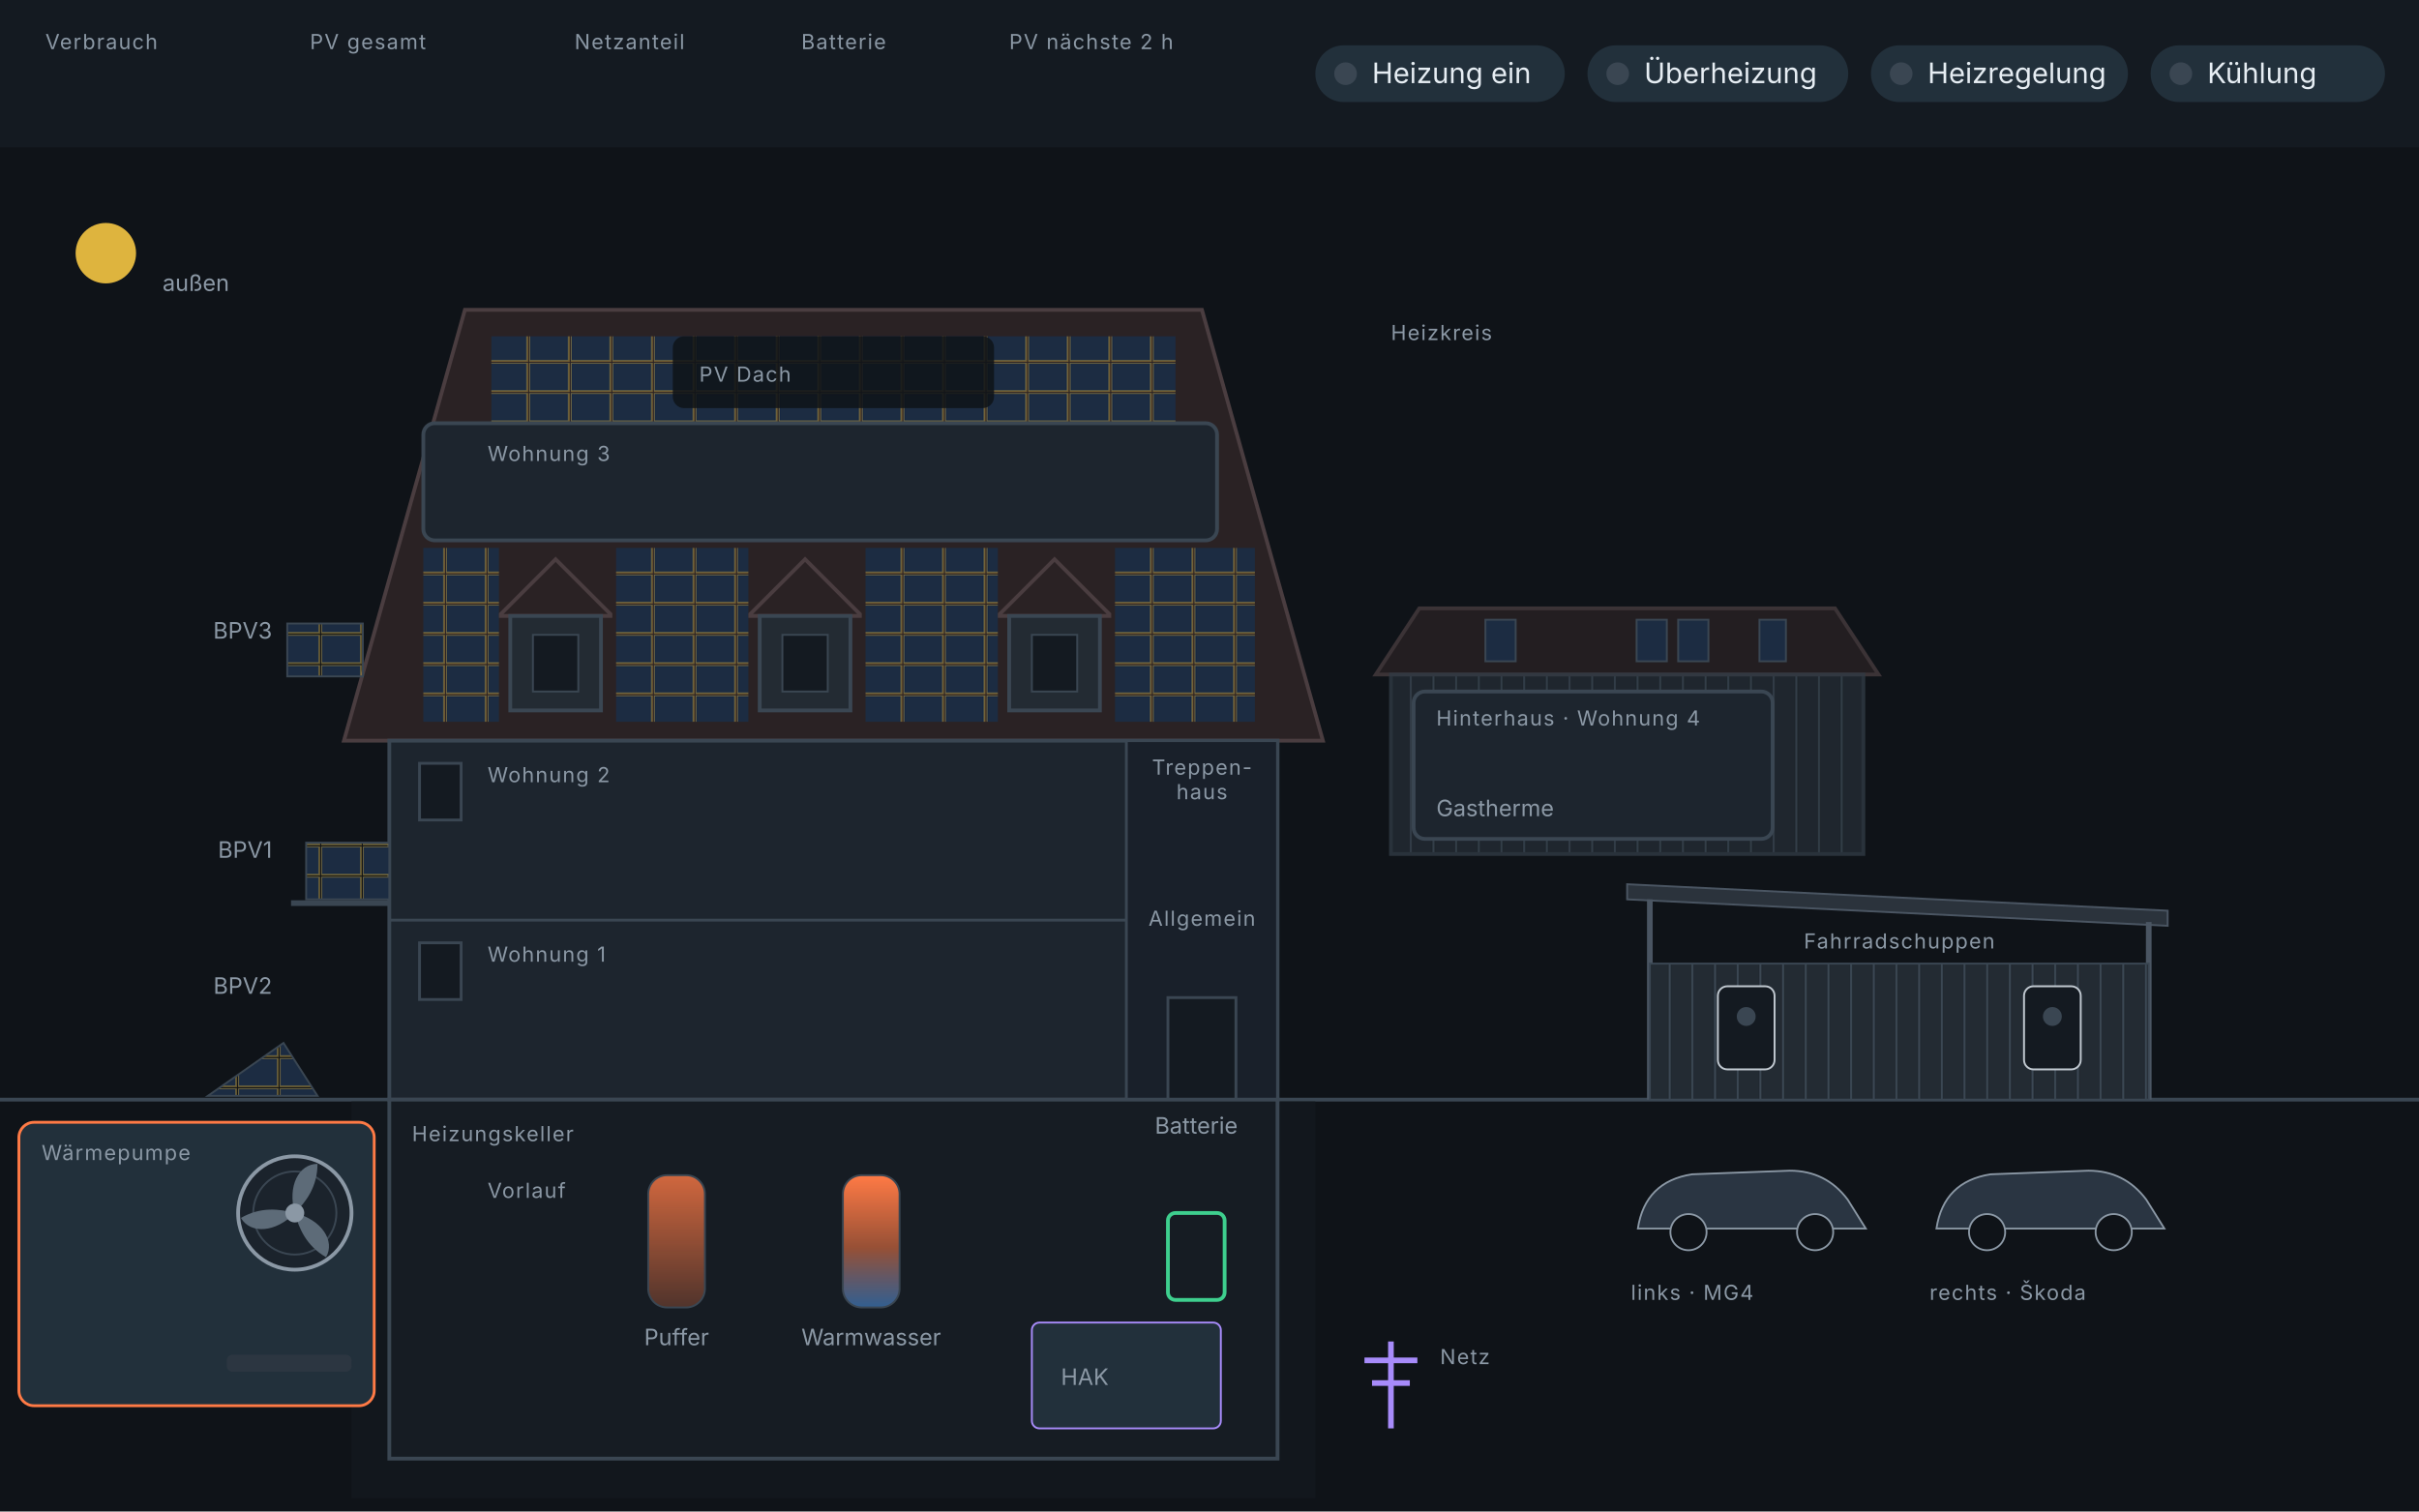
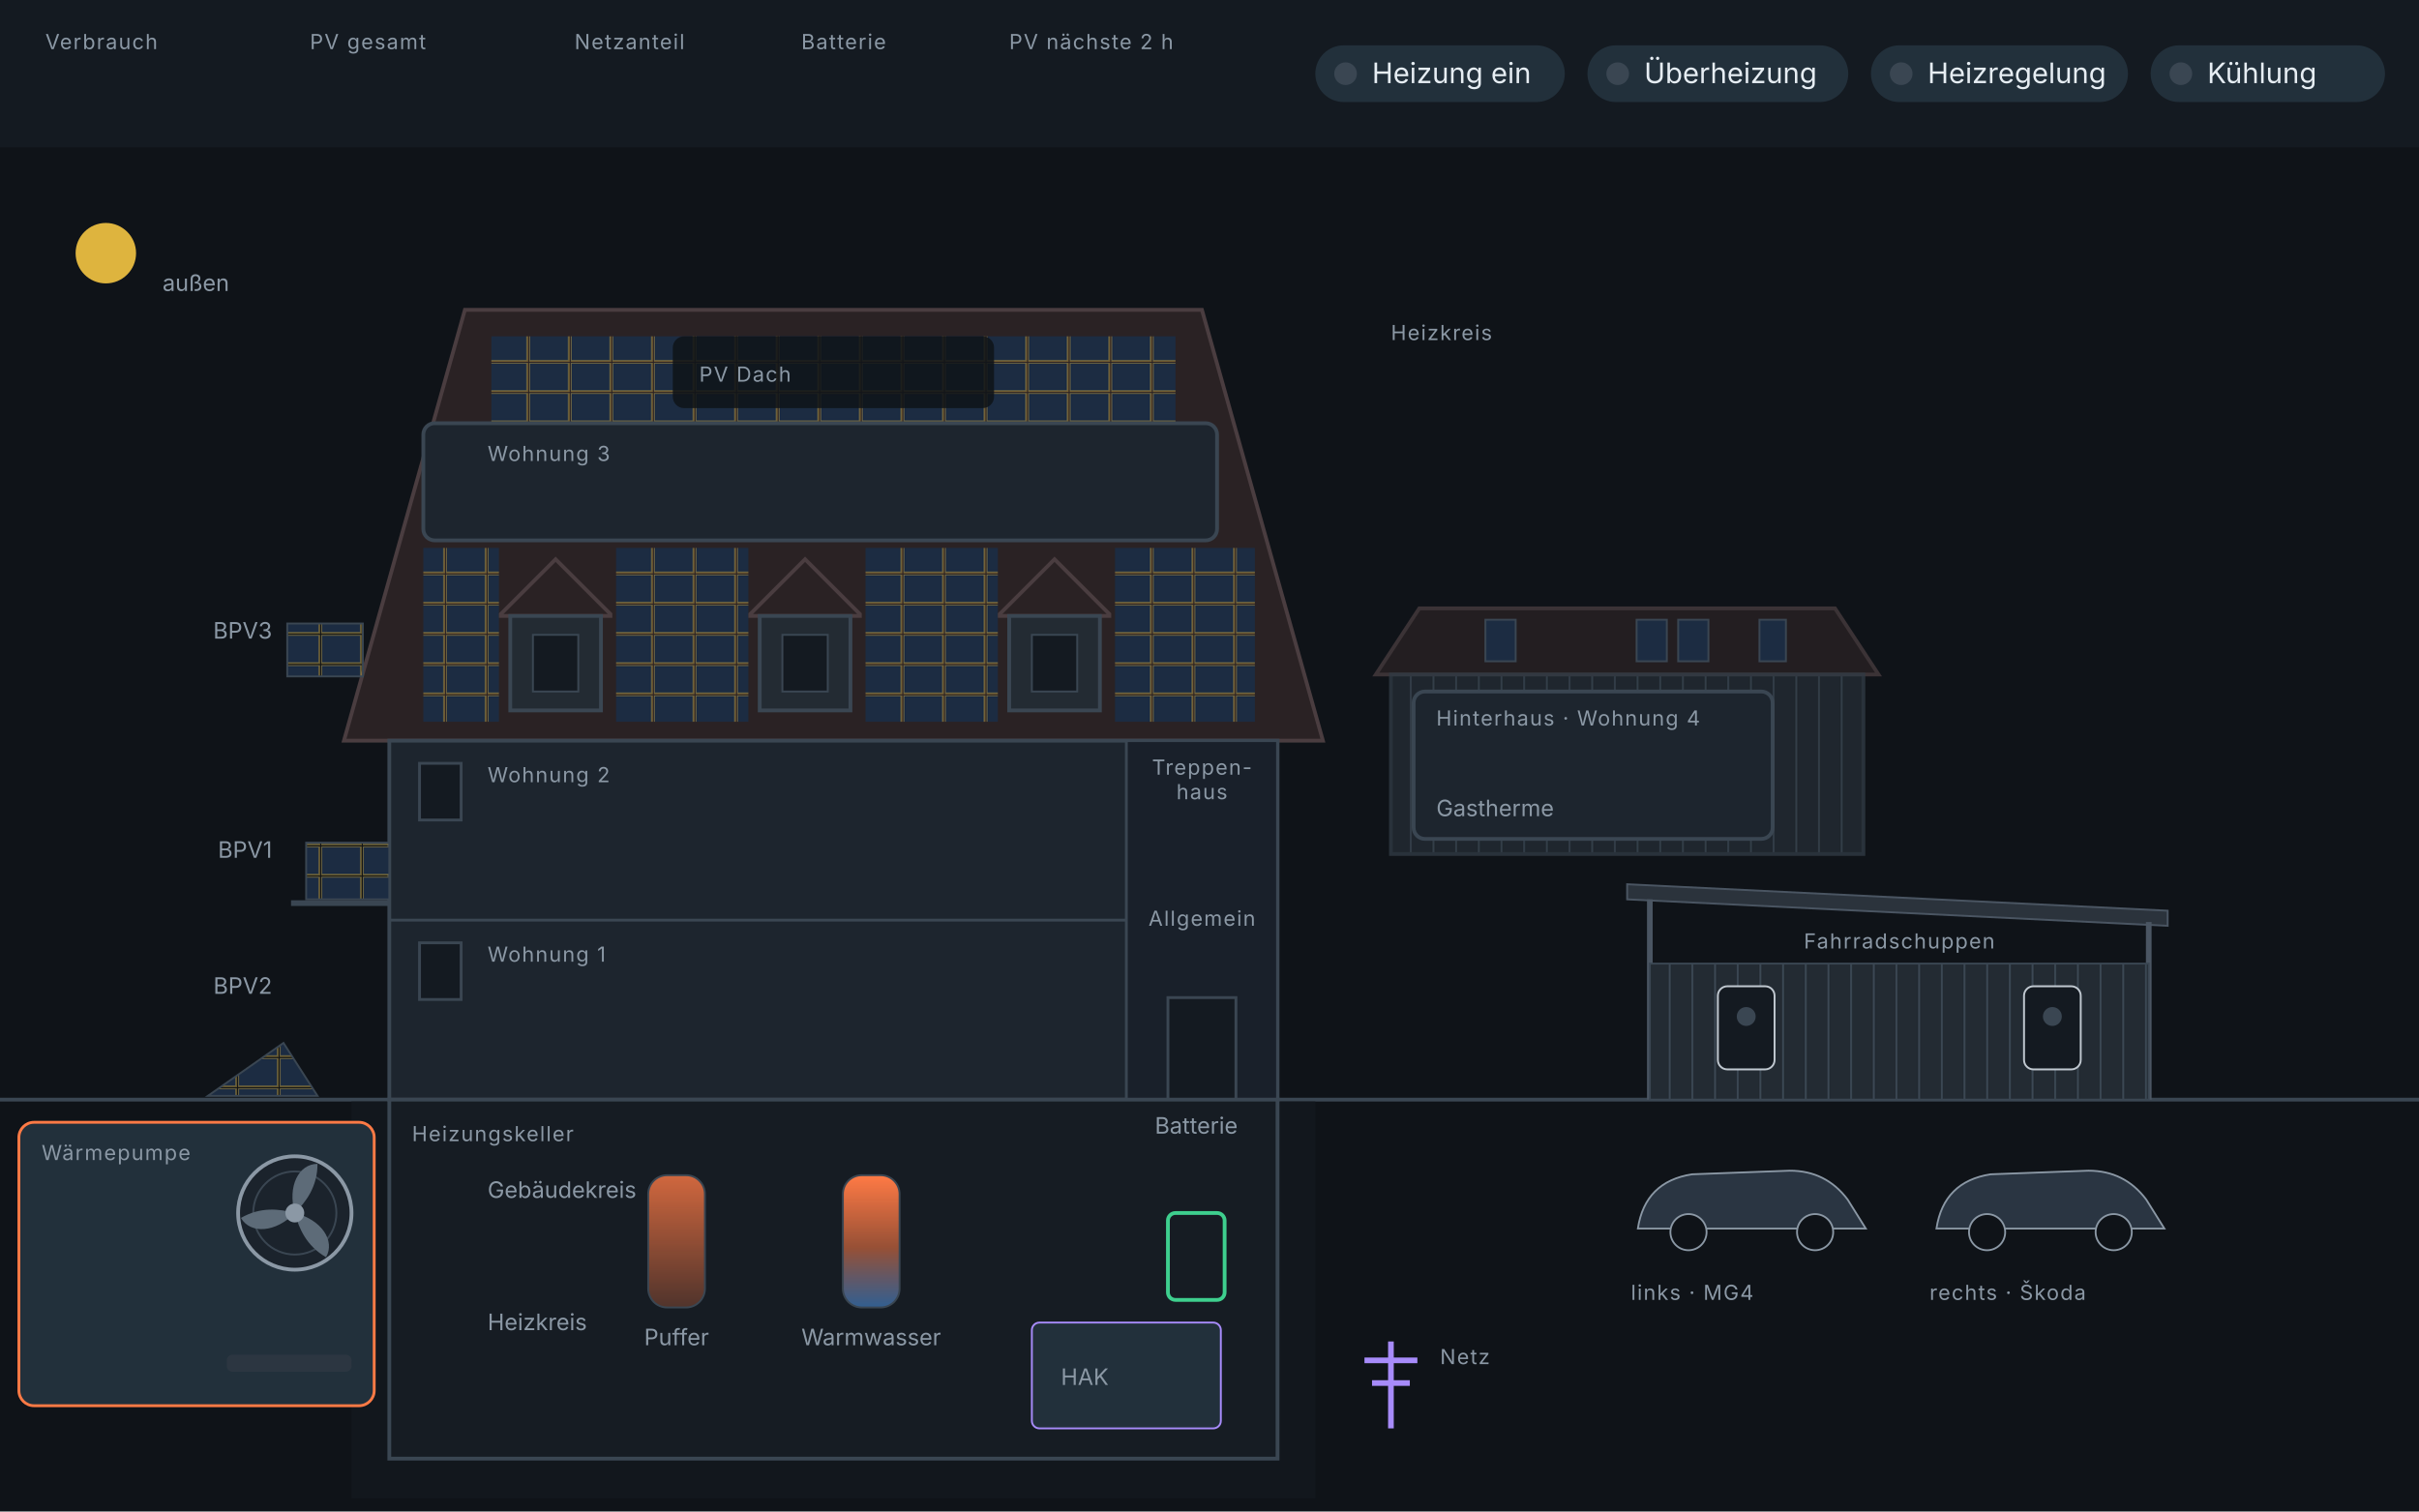
<svg xmlns="http://www.w3.org/2000/svg" viewBox="0 0 1280 800" font-family="Inter, Segoe UI, Roboto, sans-serif">
  <defs>
    <style>
      .bg { fill: #0f1318; }
      .wall { fill: #1d252e; stroke: #3a4652; stroke-width: 2; }
      .roof { fill: #2a2224; stroke: #4a3d40; stroke-width: 2; }
      .floor { stroke: #3a4652; stroke-width: 1.5; }
      .win { fill: #141a21; stroke: #3a4652; stroke-width: 1.5; }
      .t { fill: #e6edf3; font-size: 15px; }
      .ts { fill: #8b98a5; font-size: 12px; }
      .tl { fill: #e6edf3; font-size: 22px; font-weight: 600; }
      .tk { fill: #8b98a5; font-size: 11px; letter-spacing: .06em; text-transform: uppercase; }
      .pv { fill: #f5c542; } .grid { fill: #a78bfa; } .bat { fill: #3ecf8e; } .heat { fill: #ff7a45; }
      .dot { fill: #3a4652; }
      .flow { fill: none; stroke-width: 3; stroke-linecap: round; stroke-dasharray: 2 10; animation: run 1s linear infinite; }
      .flow.pv { stroke: #f5c542; } .flow.grid { stroke: #a78bfa; } .flow.bat { stroke: #3ecf8e; }
      .flow.load { stroke: #c0c8d0; } .flow.heat { stroke: #ff7a45; }
      @keyframes run { to { stroke-dashoffset: -12; } }
    </style>
    <linearGradient id="ww" x1="0" y1="0" x2="0" y2="1">
      <stop offset="0" stop-color="#ff7a45" />
      <stop offset=".55" stop-color="#ff7a45" stop-opacity=".55" />
      <stop offset="1" stop-color="#4ea1ff" stop-opacity=".5" />
    </linearGradient>
    <linearGradient id="puf" x1="0" y1="0" x2="0" y2="1">
      <stop offset="0" stop-color="#ff7a45" stop-opacity=".8" />
      <stop offset="1" stop-color="#ff7a45" stop-opacity=".25" />
    </linearGradient>
    <pattern id="pvcell" width="22" height="16" patternUnits="userSpaceOnUse">
      <rect width="21" height="15" fill="#1c2c42" stroke="#f5c542" stroke-opacity=".35" />
    </pattern>
    <pattern id="boards" width="12" height="20" patternUnits="userSpaceOnUse">
      <rect width="12" height="20" fill="#232b33" />
      <line x1="0.5" y1="0" x2="0.5" y2="20" stroke="#3a4652" />
    </pattern>
    <symbol id="warnicon" viewBox="0 0 20 20">
      <path d="M10 1 19 18H1Z" fill="#ffb020" />
      <rect x="9" y="7" width="2" height="6" fill="#0f1318" />
      <rect x="9" y="14.5" width="2" height="2" fill="#0f1318" />
    </symbol>
    <symbol id="car" viewBox="0 0 140 64">
      <path d="M8 50 Q12 24 38 20 L92 18 Q112 18 124 34 L134 50 Z" fill="#2a3542" stroke="#8b98a5" />
      <circle cx="36" cy="52" r="10" fill="#0f1318" stroke="#8b98a5" />
      <circle cx="106" cy="52" r="10" fill="#0f1318" stroke="#8b98a5" />
    </symbol>
    <symbol id="dormer" viewBox="0 0 60 80">
      <polygon points="0,30 30,0 60,30" fill="#2a2224" stroke="#4a3d40" stroke-width="2" />
      <rect x="6" y="30" width="48" height="50" fill="#232b33" stroke="#3a4652" stroke-width="2" />
      <rect x="18" y="40" width="24" height="30" fill="#141a21" stroke="#3a4652" />
    </symbol>
  </defs>
  <rect class="bg" width="1280" height="800" />
  <g id="header">
    <rect width="1280" height="78" fill="#141a21" />
    <g transform="translate(24,26)">
      <text class="tk">Verbrauch</text>
      <text class="tk" x="140">PV gesamt</text>
      <text class="tk" x="280">Netzanteil</text>
      <text class="tk" x="400">Batterie</text>
      <text class="tk" x="510">PV nächste 2 h</text>
    </g>
    <g transform="translate(696,24)">
      <rect width="132" height="30" rx="15" fill="#22303b" />
      <circle cx="16" cy="15" r="6" class="dot" />
      <text class="t" x="30" y="20">Heizung ein</text>
      <rect x="144" width="138" height="30" rx="15" fill="#22303b" />
      <circle cx="160" cy="15" r="6" class="dot" />
      <text class="t" x="174" y="20">Überheizung</text>
      <rect x="294" width="136" height="30" rx="15" fill="#22303b" />
      <circle cx="310" cy="15" r="6" class="dot" />
      <text class="t" x="324" y="20">Heizregelung</text>
      <rect x="442" width="124" height="30" rx="15" fill="#22303b" />
      <circle cx="458" cy="15" r="6" class="dot" />
      <text class="t" x="472" y="20">Kühlung</text>
    </g>
  </g>
  <g transform="translate(34,112)">
    <circle cx="22" cy="22" r="16" class="pv" opacity=".9" />
    <text class="ts" x="52" y="42">außen</text>
  </g>
  <g id="scene" transform="translate(-94,0)">
    <g id="ground">
      <line x1="0" y1="582" x2="1530" y2="582" stroke="#3a4652" stroke-width="2" />
      <rect x="280" y="583" width="510" height="210" fill="#12171d" />
    </g>
    <g id="rearhouse" transform="translate(0,-50)">
      <polygon points="822,407 845,372 1065,372 1088,407" class="roof" opacity=".75" />
      <g fill="#1c2c42" stroke="#3a4652">
        <rect x="880" y="378" width="16" height="22" />
        <rect x="960" y="378" width="16" height="22" />
        <rect x="982" y="378" width="16" height="22" />
        <rect x="1025" y="378" width="14" height="22" />
      </g>
      <rect x="830" y="407" width="250" height="95" fill="url(#boards)" stroke="#2f3943" stroke-width="2" opacity=".8" />
      <rect x="842" y="416" width="190" height="78" rx="6" class="wall" />
      <g transform="translate(854,434)">
        <text class="tk">Hinterhaus · Wohnung 4</text>
        <text class="ts" y="48">Gastherme</text>
      </g>
    </g>
    <g id="fronthouse">
      <polygon points="276,392 340,164 730,164 794,392" class="roof" />
      <g fill="url(#pvcell)">
        <rect x="354" y="178" width="362" height="62" />
        <rect x="318" y="290" width="40" height="92" />
        <rect x="420" y="290" width="70" height="92" />
        <rect x="552" y="290" width="70" height="92" />
        <rect x="684" y="290" width="74" height="92" />
      </g>
      <rect x="450" y="178" width="170" height="38" rx="6" fill="#0f1318" fill-opacity=".85" />
      <text class="tk" x="464" y="202">PV Dach</text>
      <use href="#dormer" x="358" y="290" width="60" height="92" />
      <use href="#dormer" x="490" y="290" width="60" height="92" />
      <use href="#dormer" x="622" y="290" width="60" height="92" />
      <rect x="318" y="224" width="420" height="62" rx="6" class="wall" />
      <g transform="translate(352,224)">
        <text class="tk" y="20">Wohnung 3</text>
      </g>
      <rect x="300" y="392" width="470" height="190" class="wall" />
      <line x1="300" y1="487" x2="690" y2="487" class="floor" />
      <g class="win">
        <rect x="316" y="404" width="22" height="30" />
        <rect x="316" y="499" width="22" height="30" />
      </g>
      <rect x="690" y="392" width="80" height="190" fill="#19202a" stroke="#3a4652" stroke-width="1.5" />
      <text class="tk" x="730" y="410" text-anchor="middle">Treppen-</text>
      <text class="tk" x="730" y="423" text-anchor="middle">haus</text>
      <text class="tk" x="730" y="490" text-anchor="middle">Allgemein</text>
      <rect x="712" y="528" width="36" height="54" class="win" />
      <g transform="translate(352,392)">
        <text class="tk" y="22">Wohnung 2</text>
      </g>
      <g transform="translate(352,487)">
        <text class="tk" y="22">Wohnung 1</text>
      </g>
      <rect x="246" y="330" width="40" height="28" fill="url(#pvcell)" stroke="#3a4652" />
      <text class="ts" x="238" y="338" text-anchor="end">BPV3</text>
      <rect x="256" y="446" width="44" height="30" fill="url(#pvcell)" stroke="#3a4652" />
      <line x1="248" y1="478" x2="300" y2="478" stroke="#3a4652" stroke-width="3" />
      <text class="ts" x="238" y="454" text-anchor="end">BPV1</text>
      <polygon points="204,580 244,552 262,580" fill="url(#pvcell)" stroke="#3a4652" />
      <text class="ts" x="238" y="526" text-anchor="end">BPV2</text>
      <rect x="300" y="582" width="470" height="190" fill="#161c23" stroke="#3a4652" stroke-width="2" />
      <text class="tk" x="312" y="604">Heizungskeller</text>
-       <text class="tk" x="352" y="634">Vorlauf</text>
+       <text class="ts" x="352" y="634">Gebäudekreis</text>
+       <text class="ts" x="352" y="704">Heizkreis</text>
      <rect x="437" y="622" width="30" height="70" rx="10" fill="url(#puf)" stroke="#3a4652" />
      <text class="ts" x="452" y="712" text-anchor="middle">Puffer</text>
      <rect x="540" y="622" width="30" height="70" rx="10" fill="url(#ww)" stroke="#3a4652" />
      <text class="ts" x="555" y="712" text-anchor="middle">Warmwasser</text>
      <text class="ts" x="727" y="600" text-anchor="middle">Batterie</text>
      <rect x="712" y="642" width="30" height="46" rx="4" fill="none" stroke="#3ecf8e" stroke-width="2" />
      <rect x="640" y="700" width="100" height="56" rx="4" fill="#22303b" stroke="#a78bfa" />
      <text class="ts" x="668" y="733" text-anchor="middle">HAK</text>
      <rect x="104" y="594" width="188" height="150" rx="8" fill="#22303b" stroke="#ff7a45" stroke-width="1.5" />
      <circle cx="250" cy="642" r="30" fill="#1b232c" stroke="#8b98a5" stroke-width="2" />
      <circle cx="250" cy="642" r="22" fill="none" stroke="#3a4652" stroke-width="1" />
      <g fill="#5d6b78">
        <path d="M250 642 C246 628 252 616 262 616 C262 628 256 636 250 642Z" />
        <path d="M250 642 C246 628 252 616 262 616 C262 628 256 636 250 642Z" transform="rotate(120 250 642)" />
        <path d="M250 642 C246 628 252 616 262 616 C262 628 256 636 250 642Z" transform="rotate(240 250 642)" />
      </g>
      <circle cx="250" cy="642" r="5" fill="#8b98a5" />
      <text class="tk" x="116" y="614">Wärmepumpe</text>
      <rect x="214" y="717" width="66" height="9" rx="3" fill="#2c3641" />
    </g>
    <g id="heatcircuit" transform="translate(830,180)">
      <text class="tk">Heizkreis</text>
    </g>
    <g id="grid" transform="translate(812,710)">
      <path d="M18 0v46M4 10h28M8 22h20" stroke="#a78bfa" stroke-width="3" fill="none" />
      <text class="tk" x="44" y="12">Netz</text>
    </g>
    <g id="shed" transform="translate(-259,-98)">
      <polygon points="1214,566 1500,580 1500,588 1214,574" fill="#2b333c" stroke="#4a5562" />
      <line x1="1226" y1="574" x2="1226" y2="680" stroke="#4a5562" stroke-width="3" />
      <line x1="1490" y1="586" x2="1490" y2="680" stroke="#4a5562" stroke-width="3" />
      <rect x="1226" y="608" width="264" height="72" fill="url(#boards)" stroke="#3a4652" />
      <text class="tk" x="1358" y="600" text-anchor="middle">Fahrradschuppen</text>
      <rect x="1262" y="620" width="30" height="44" rx="5" fill="#141a21" stroke="#c0c8d0" />
      <circle cx="1277" cy="636" r="5" class="dot" />
      <rect x="1424" y="620" width="30" height="44" rx="5" fill="#141a21" stroke="#c0c8d0" />
      <circle cx="1439" cy="636" r="5" class="dot" />
      <use href="#car" x="1212" y="700" width="134" height="62" />
      <text class="tk" x="1216" y="786">links · MG4</text>
      <use href="#car" x="1370" y="700" width="134" height="62" />
      <text class="tk" x="1374" y="786">rechts · Škoda</text>
    </g>
    <g id="flows">
  </g>
  </g>
</svg>
